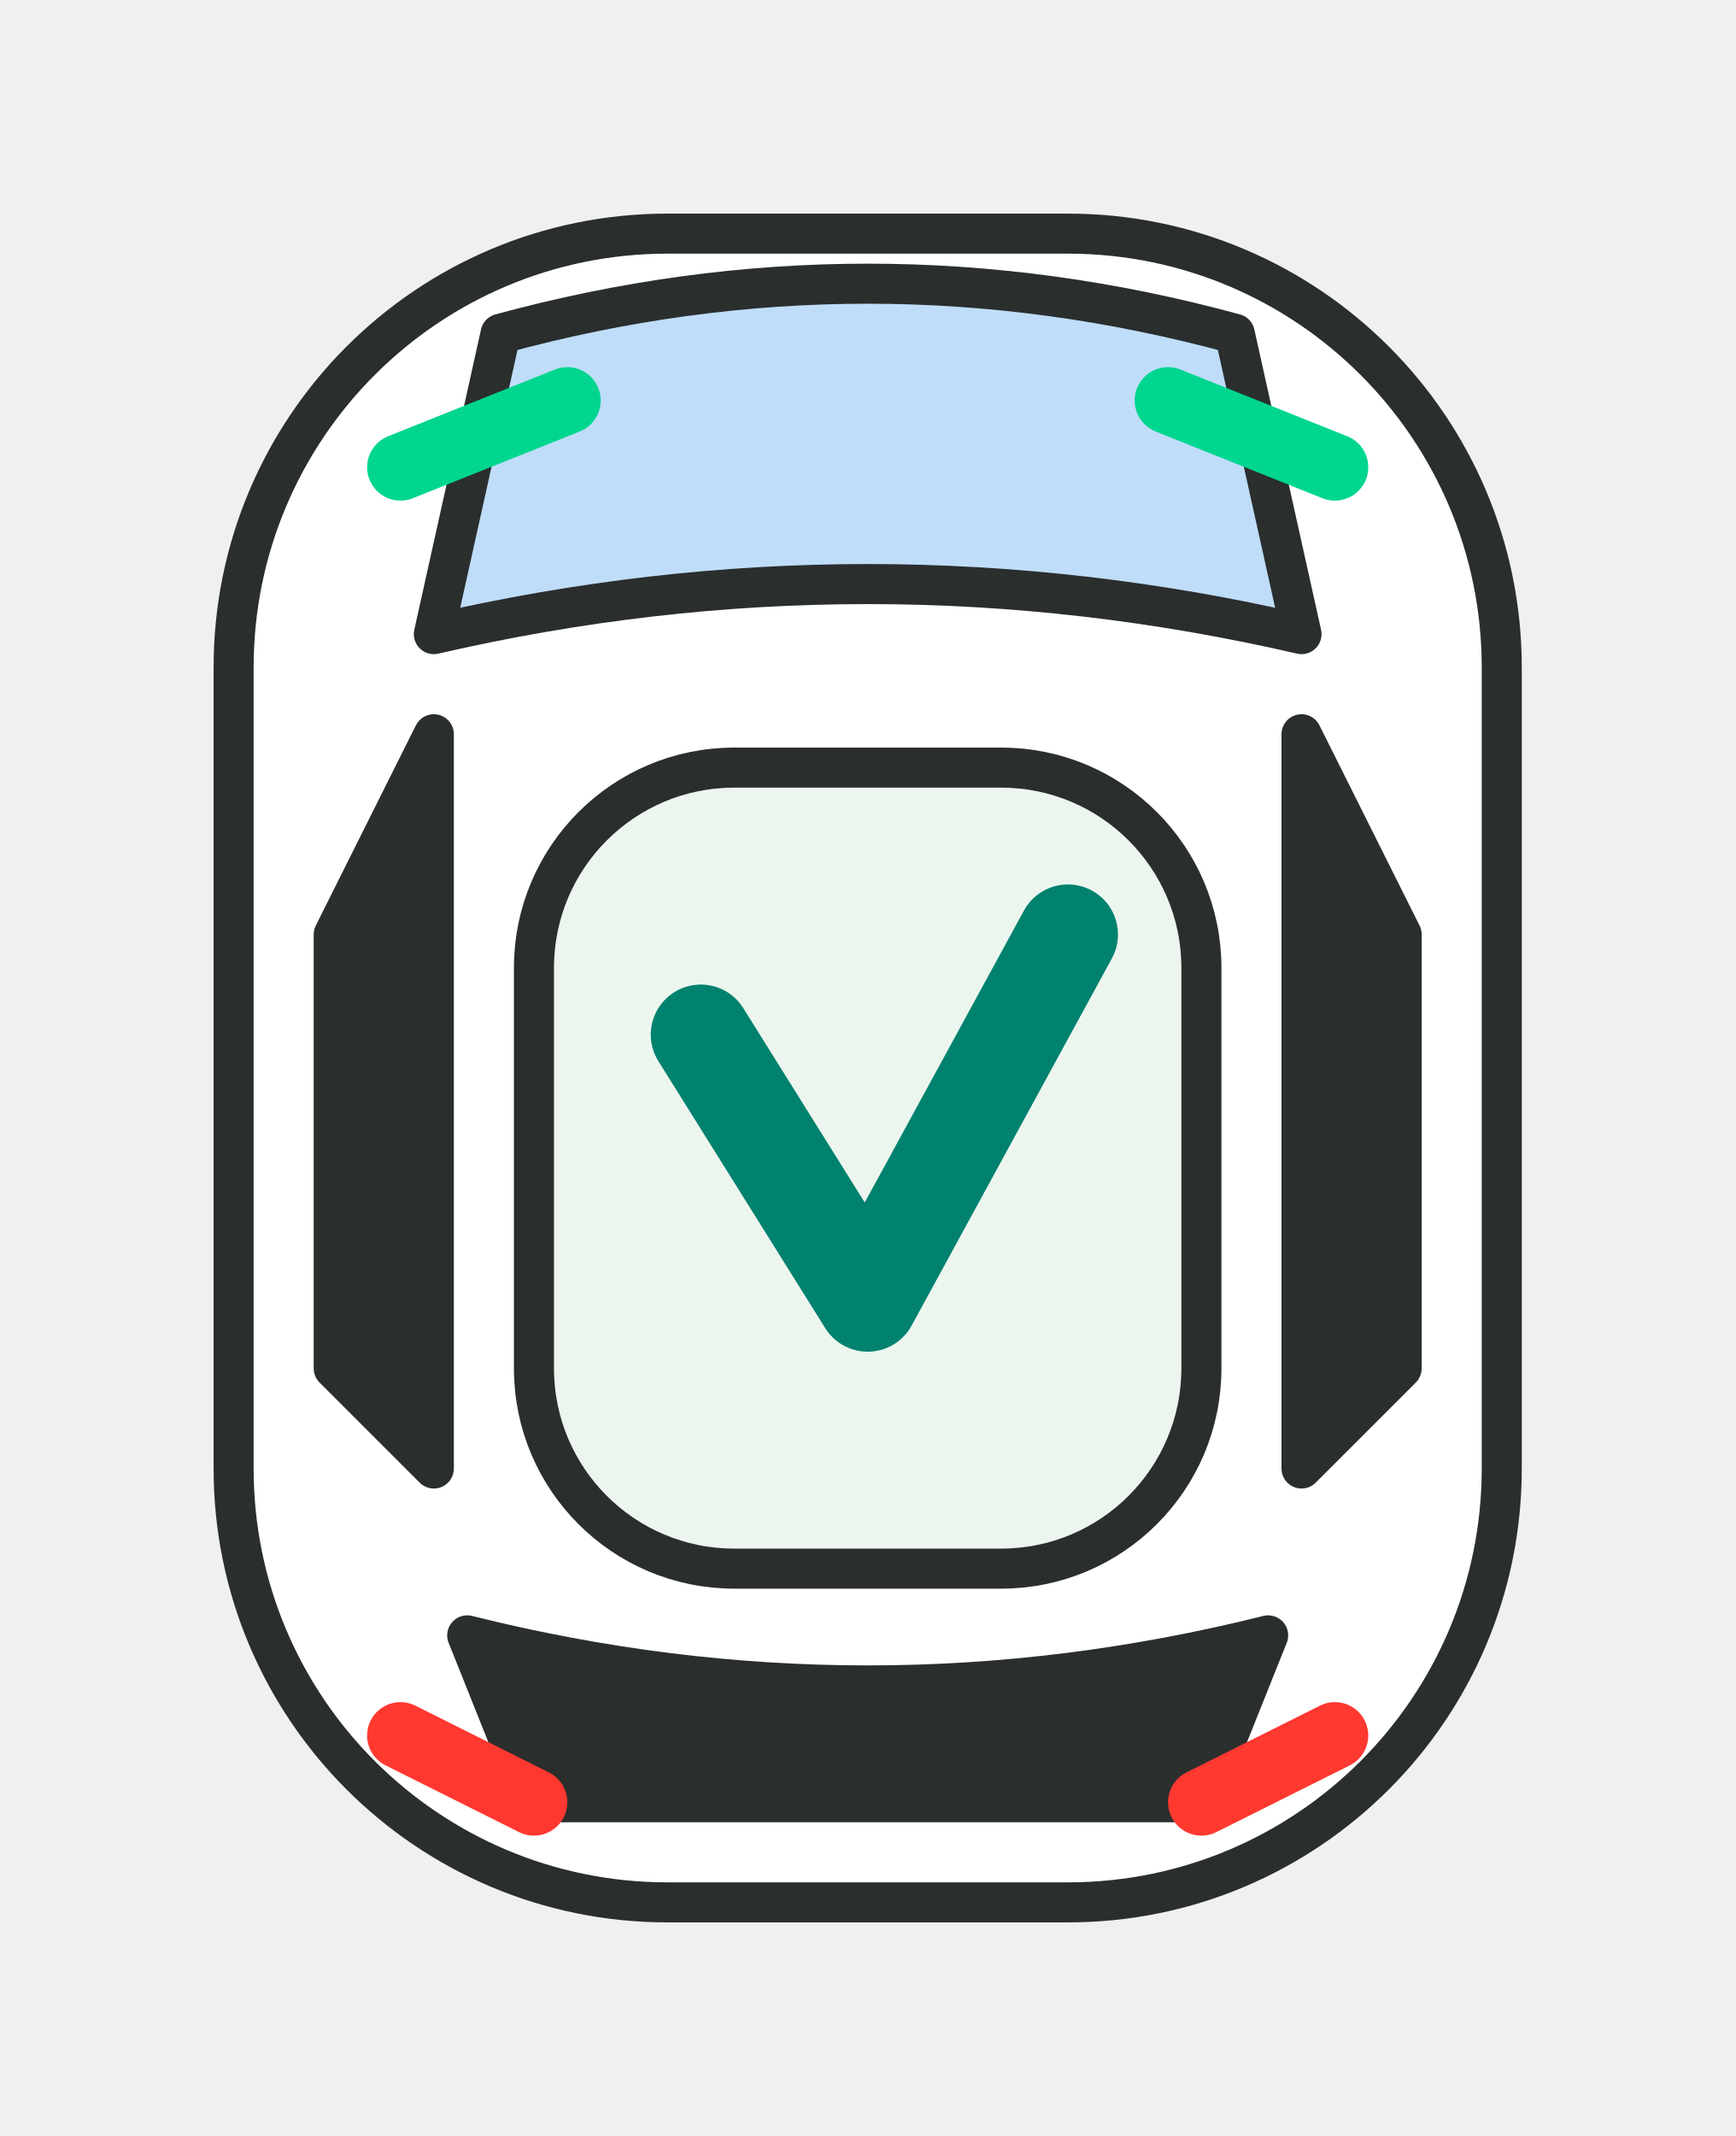
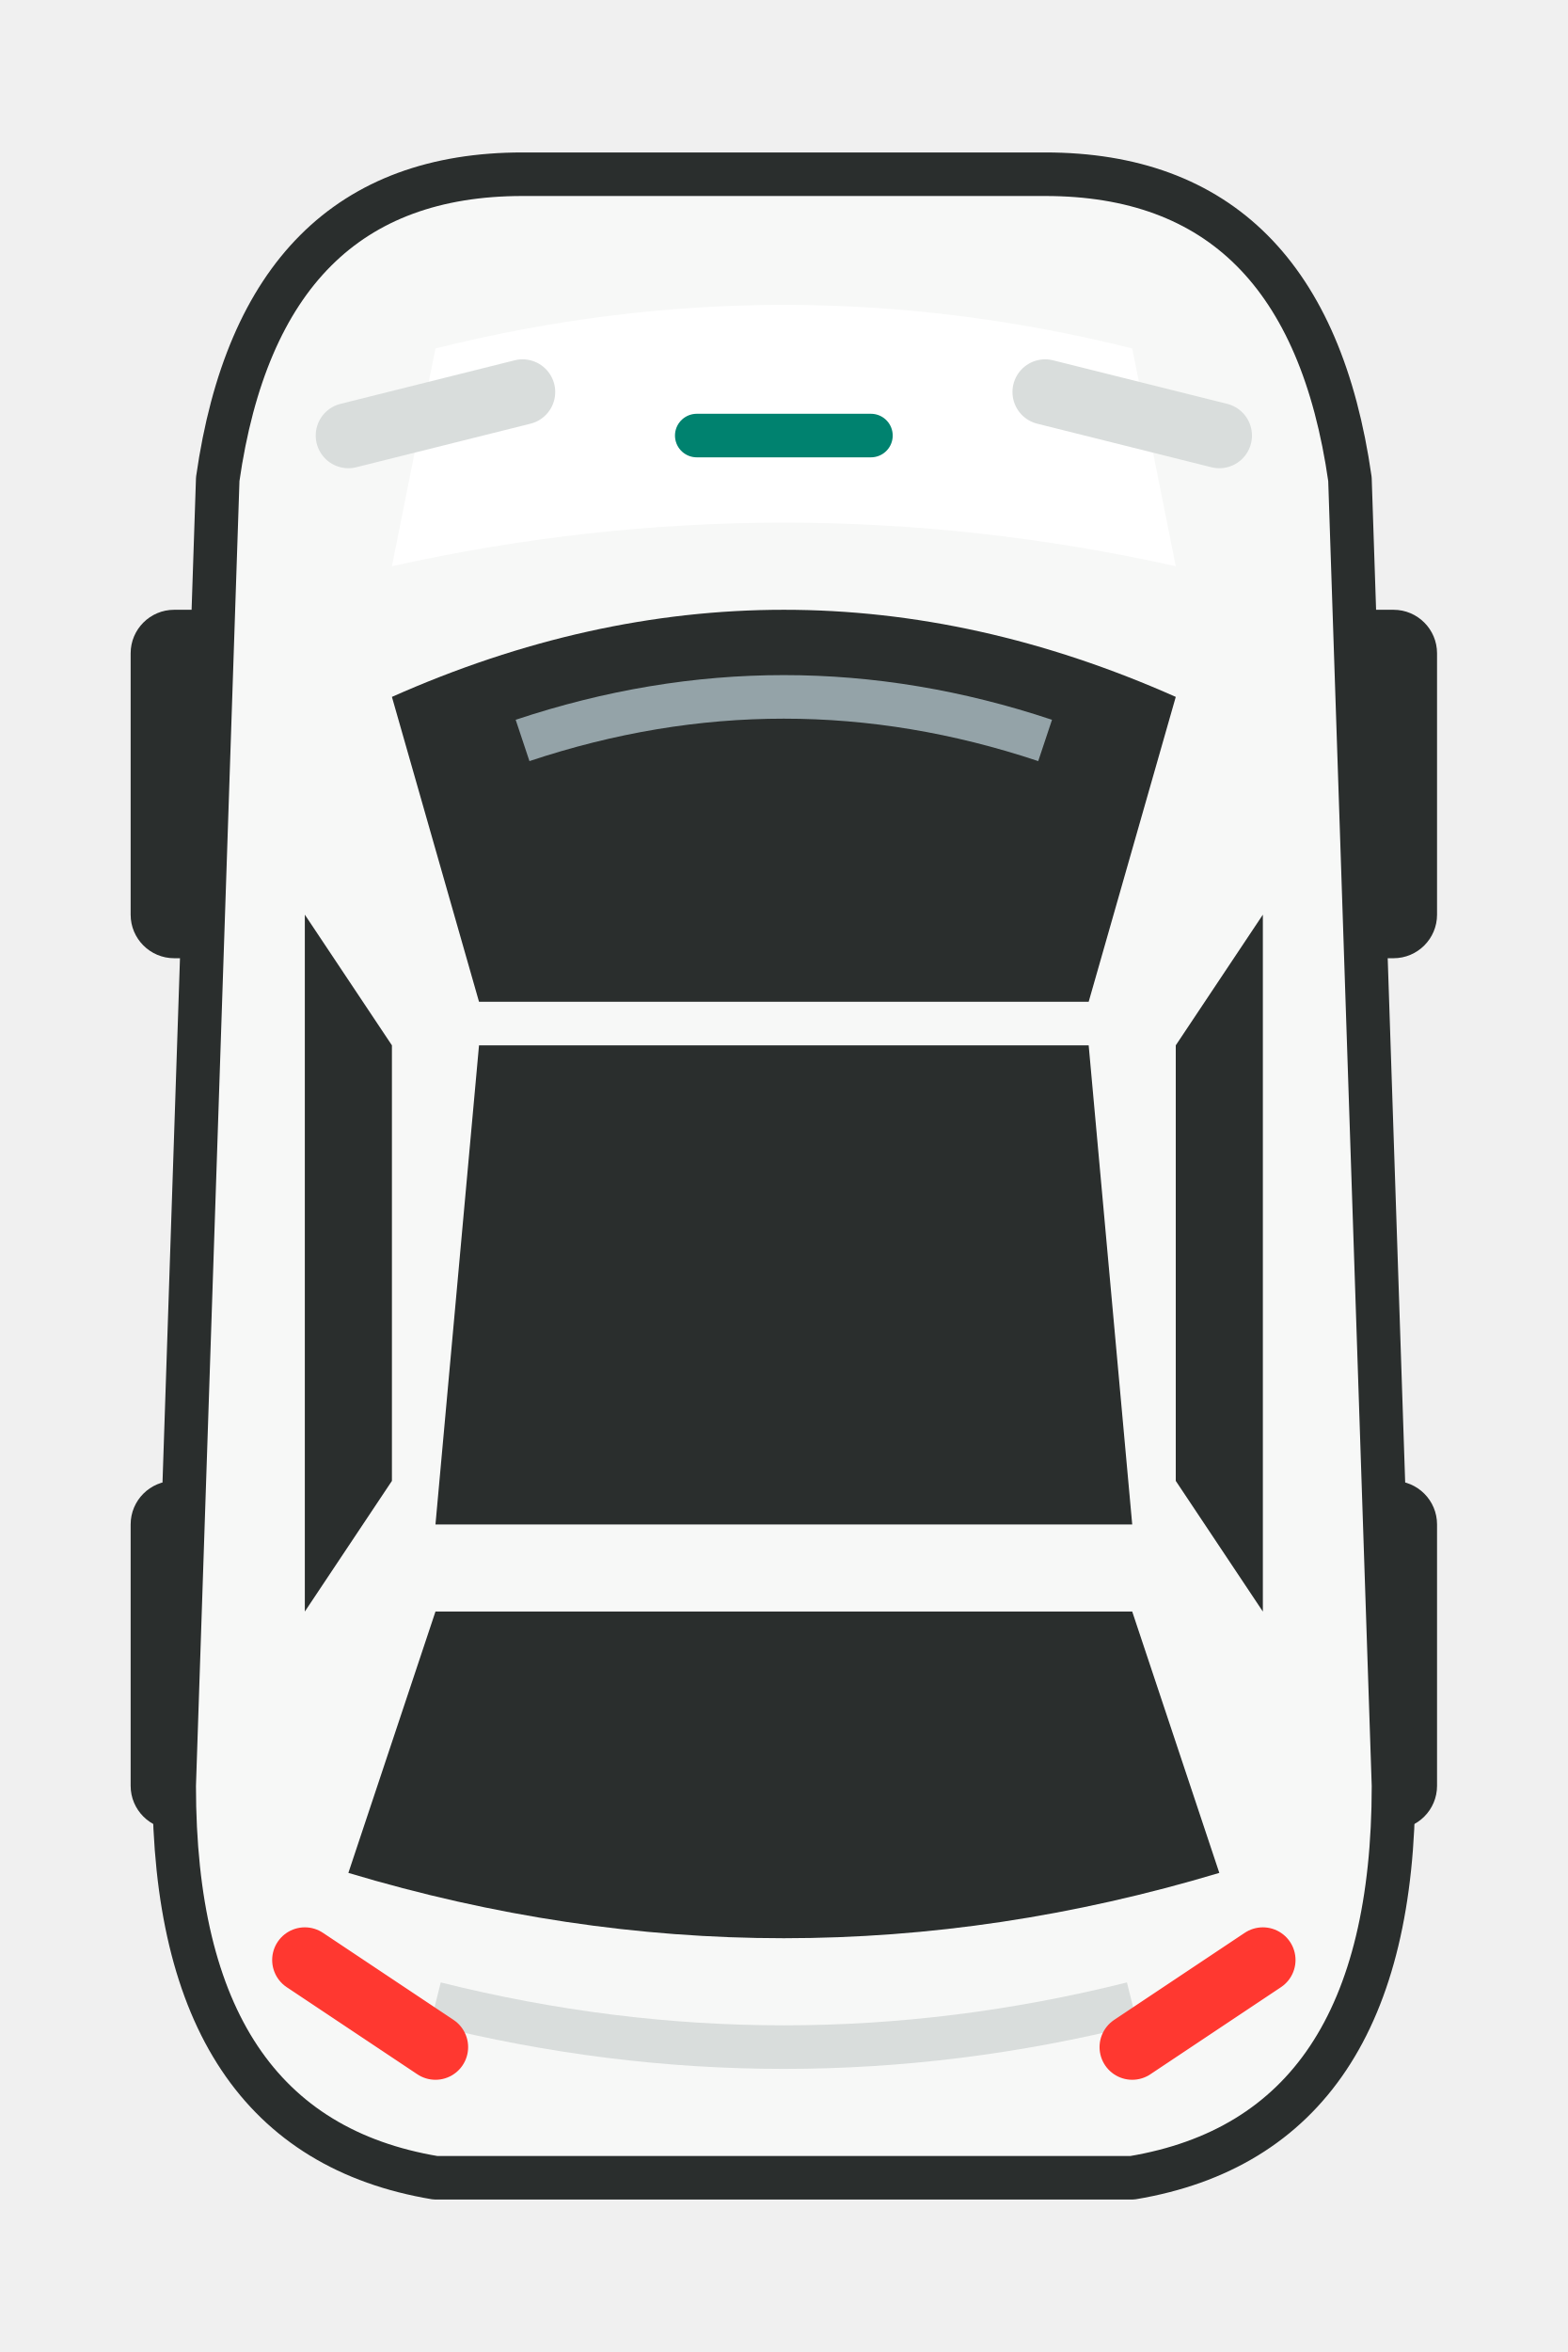
- <svg xmlns="http://www.w3.org/2000/svg" width="52" height="64" viewBox="0 0 52 64">
-   <g stroke="#2A2E2D" stroke-width="1.2" stroke-linejoin="round">
-     <rect x="7" y="7" width="38" height="50" rx="13" fill="#FFFFFF" />
-     <path d="M15 10Q26 7 37 10L39 19Q26 16 13 19Z" fill="#BFDDF9" />
-     <path d="M13 22L10 28V41L13 44ZM39 22L42 28V41L39 44Z" fill="#2A2E2D" />
-     <rect x="16" y="23" width="20" height="24" rx="6" fill="#ECF6EF" />
-     <path d="M14 49Q26 52 38 49L36 54H16Z" fill="#2A2E2D" />
+ <svg xmlns="http://www.w3.org/2000/svg" width="36" height="54" viewBox="0 0 36 54">
+   <g fill="#2A2E2D">
+     <rect x="3" y="14" width="3" height="8" rx="1" />
+     <rect x="30" y="14" width="3" height="8" rx="1" />
+     <rect x="3" y="34" width="3" height="8" rx="1" />
+     <rect x="30" y="34" width="3" height="8" rx="1" />
  </g>
-   <path d="M21 31L26 39L32 28" fill="none" stroke="#00826F" stroke-width="3" stroke-linecap="round" stroke-linejoin="round" />
-   <path d="M12 14L17 12M35 12L40 14" stroke="#00D68F" stroke-width="2" stroke-linecap="round" />
-   <path d="M12 52L16 54M36 54L40 52" stroke="#FF3830" stroke-width="2" stroke-linecap="round" />
+   <path d="M12 4H24Q30 4 31 11L32 41Q32 49 26 50H10Q4 49 4 41L5 11Q6 4 12 4Z" fill="#F7F8F7" stroke="#2A2E2D" stroke-width="1" stroke-linejoin="round" />
+   <path d="M10 8Q18 6 26 8L27 13Q18 11 9 13Z" fill="#FFFFFF" />
+   <path d="M9 16Q18 12 27 16L25 23H11Z" fill="#2A2E2D" />
+   <path d="M11 24H25L26 35H10Z" fill="#2A2E2D" />
+   <path d="M10 37H26L28 43Q18 46 8 43Z" fill="#2A2E2D" />
+   <path d="M7 21L9 24V34L7 37ZM29 21L27 24V34L29 37Z" fill="#2A2E2D" />
+   <path d="M12 17Q18 15 24 17" fill="none" stroke="#94A3A8" stroke-width="1" />
+   <path d="M10 46Q18 48 26 46" fill="none" stroke="#D9DDDC" stroke-width="1" />
+   <path d="M8 10L12 9M24 9L28 10" fill="none" stroke="#D9DDDC" stroke-width="1.5" stroke-linecap="round" />
+   <path d="M16 10H20" stroke="#00826F" stroke-width="1" stroke-linecap="round" />
+   <path d="M7 45L10 47M26 47L29 45" fill="none" stroke="#FF3830" stroke-width="1.5" stroke-linecap="round" />
</svg>
